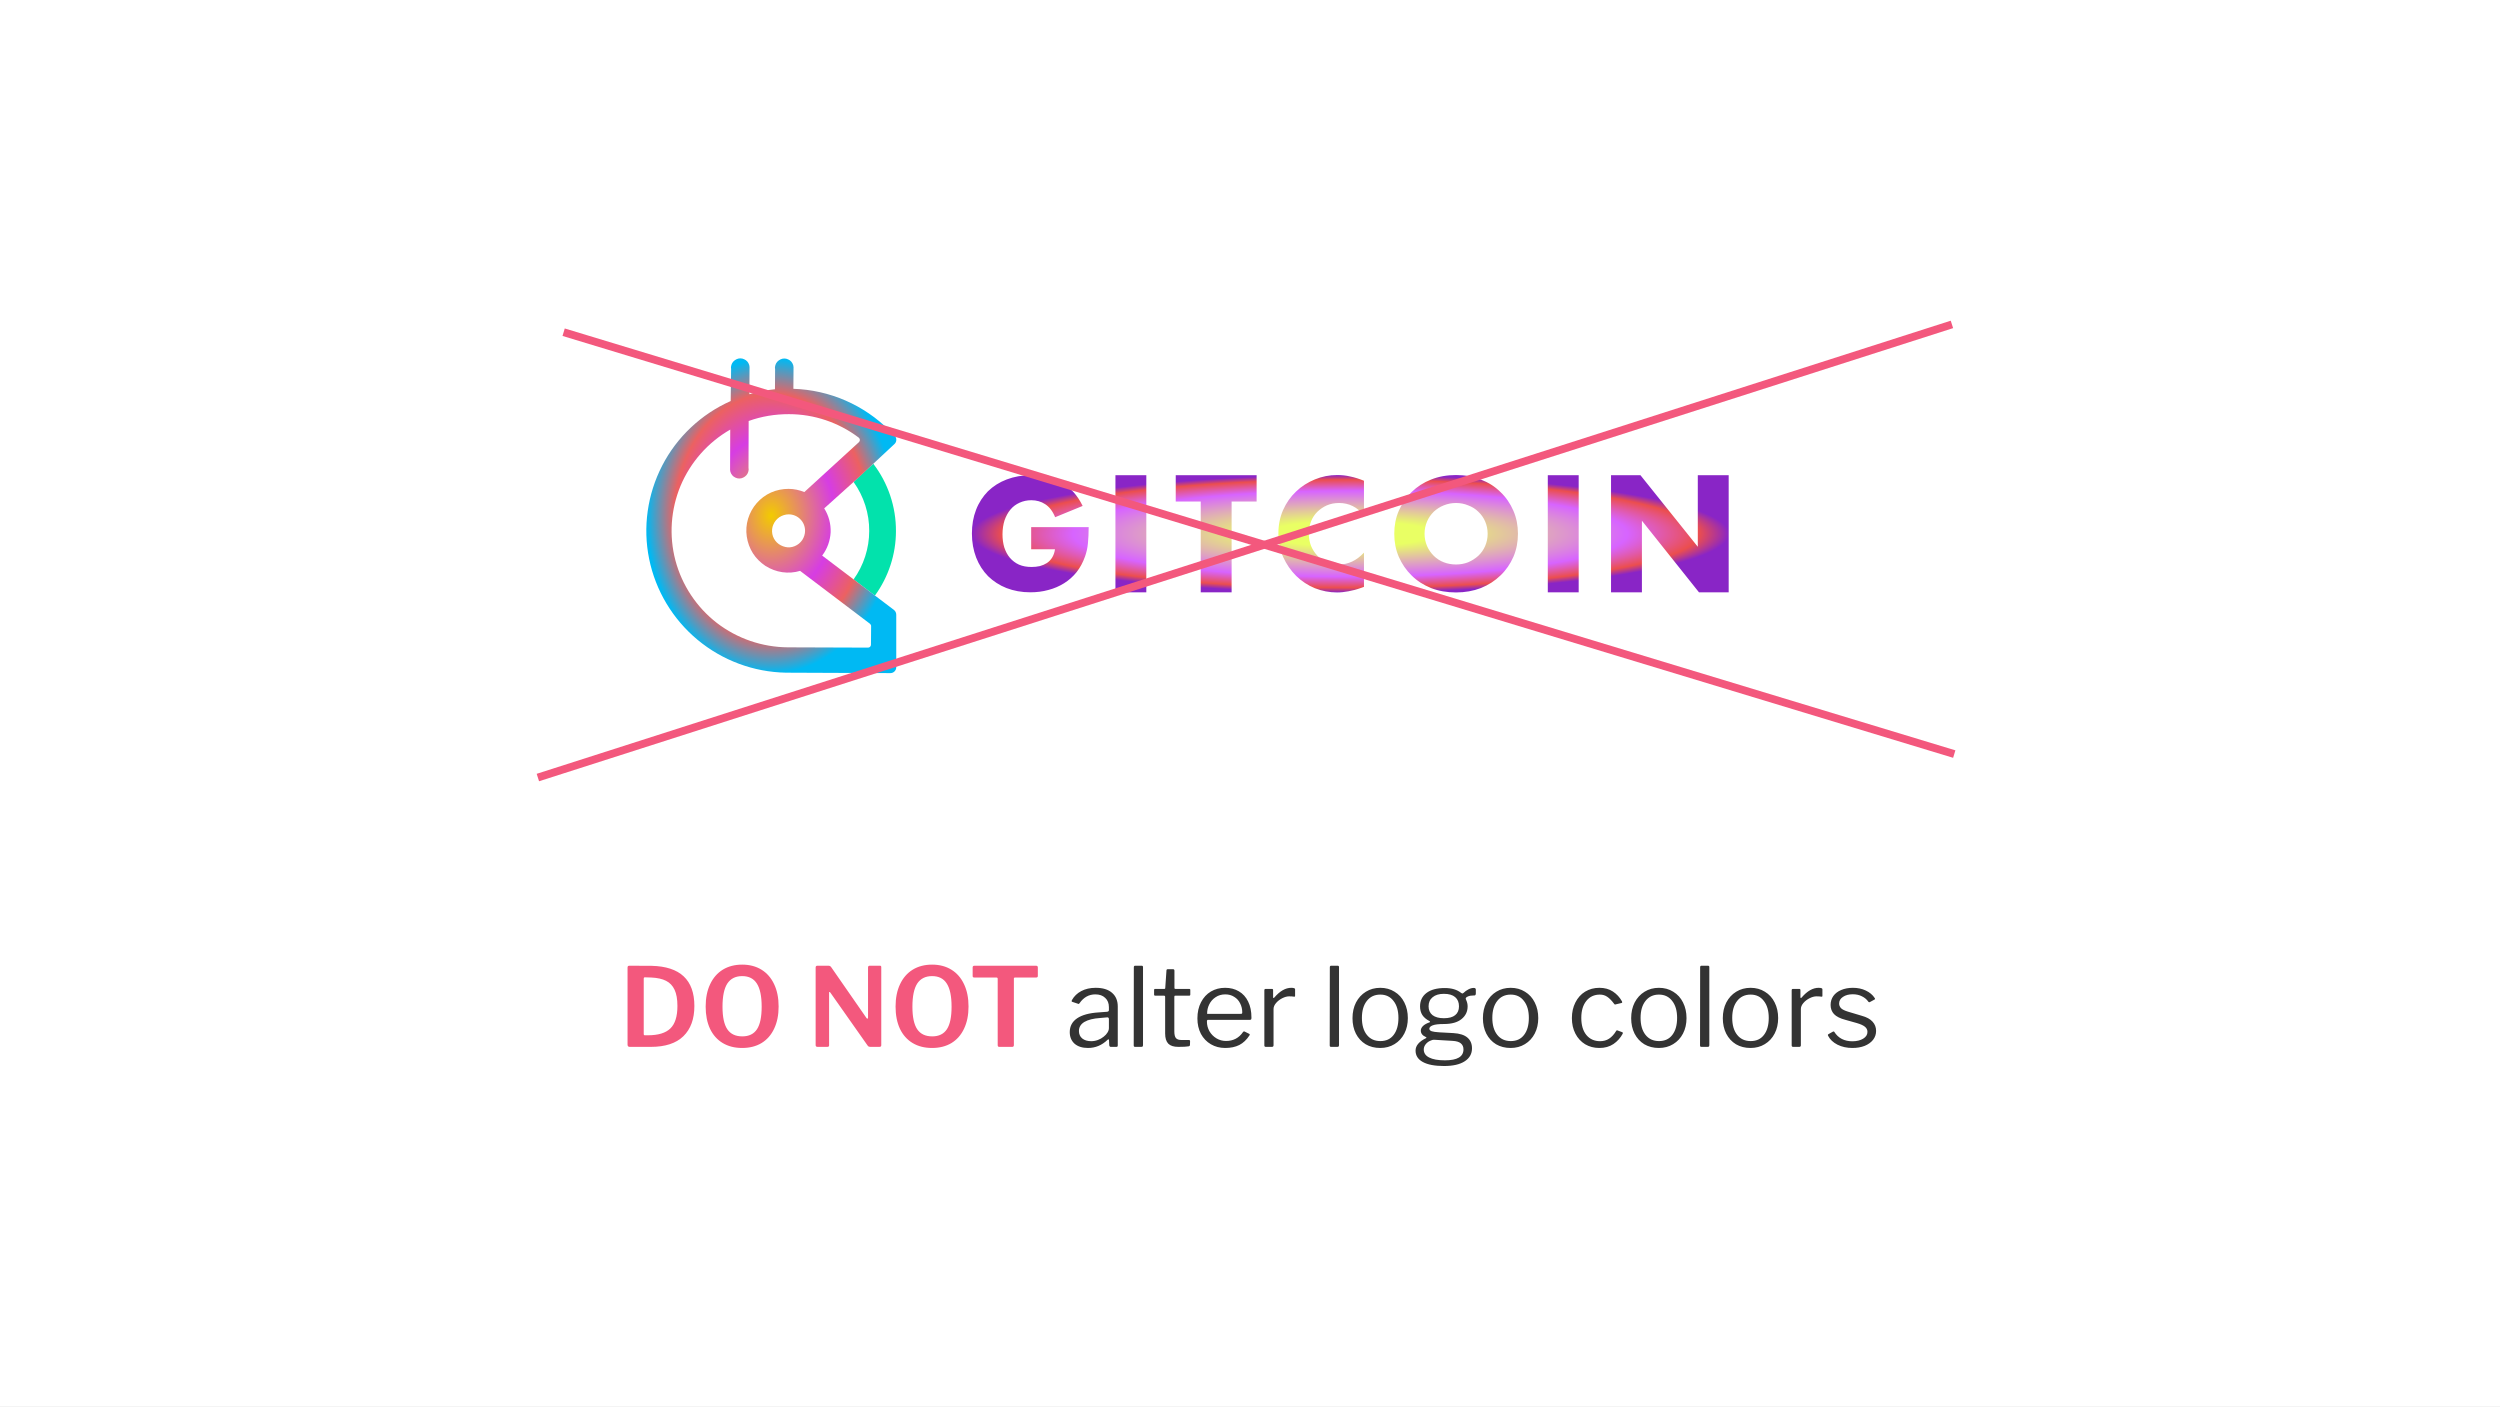
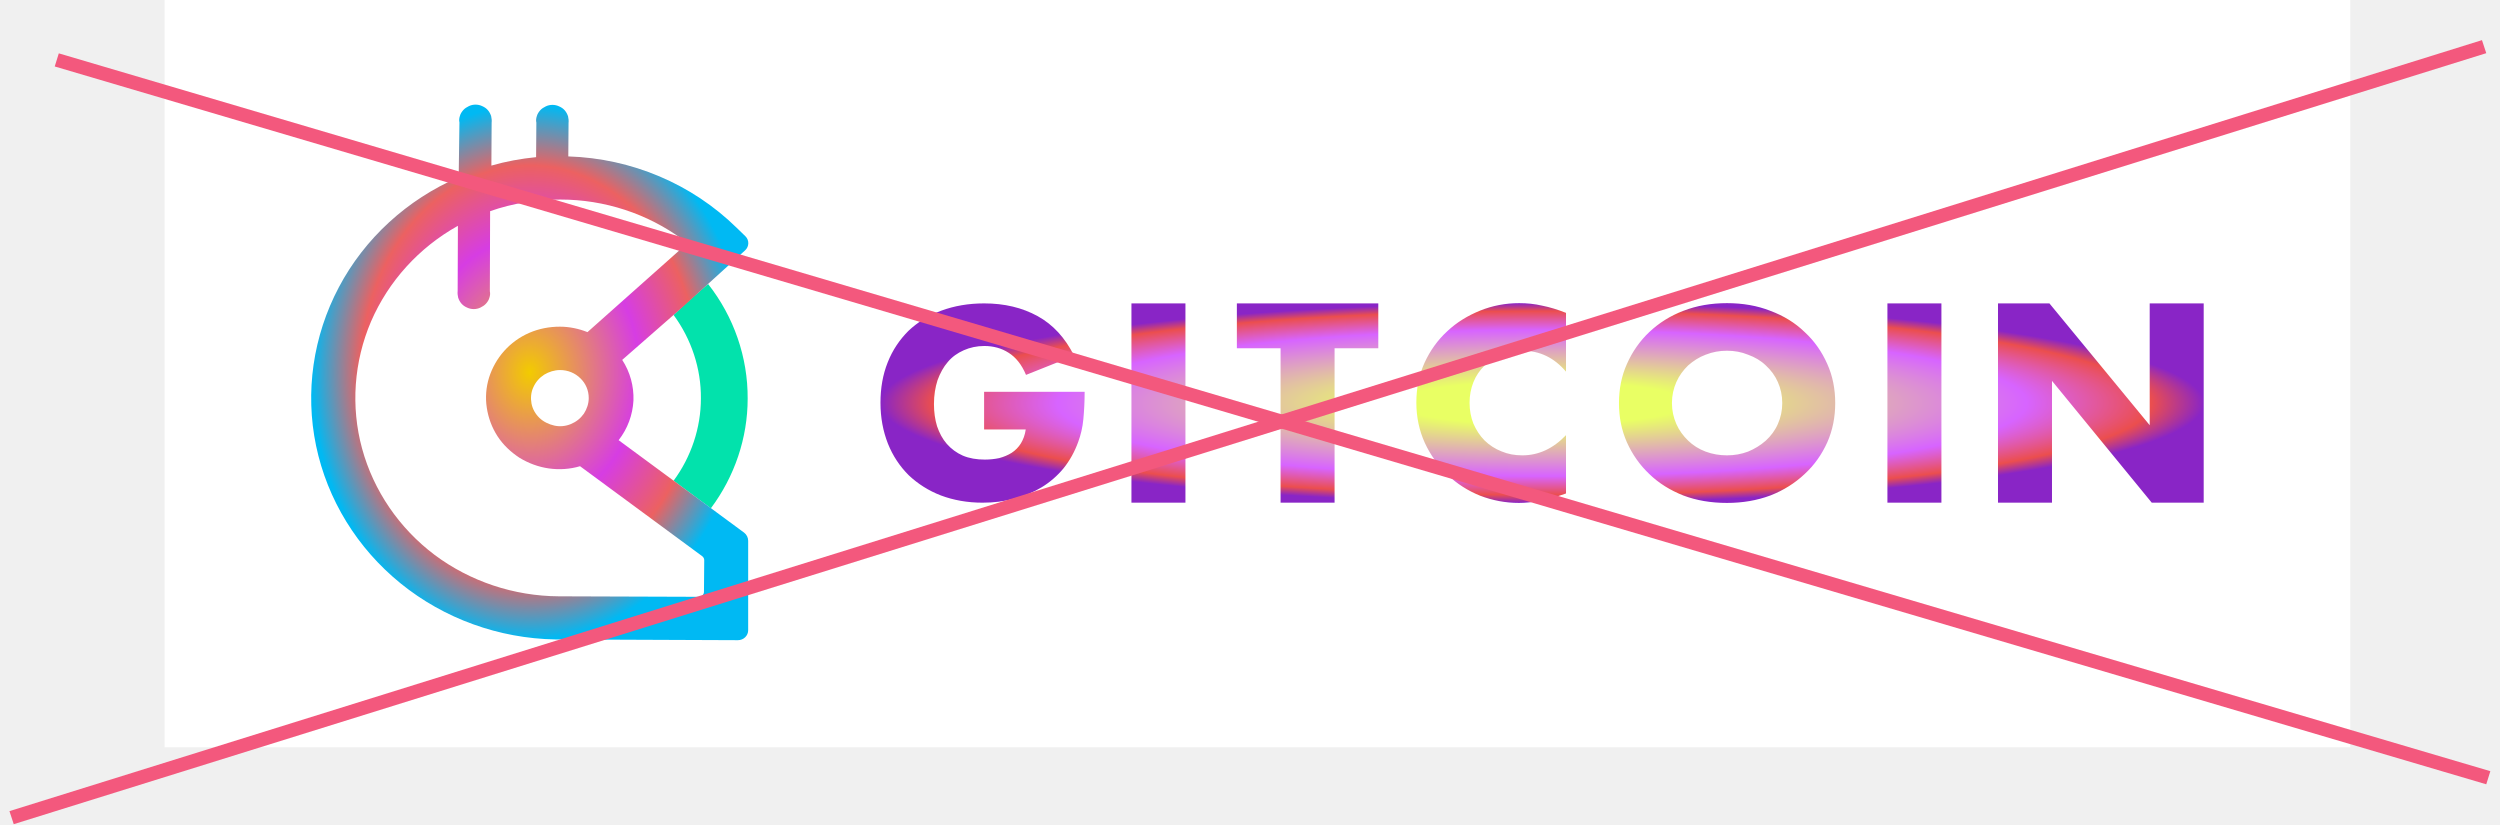
- <svg xmlns="http://www.w3.org/2000/svg" width="320" height="180" viewBox="0 0 320 180" fill="none">
-   <rect width="320" height="180" fill="white" />
-   <path d="M80.592 123.612C81.926 123.612 82.864 123.617 83.406 123.626C87.055 123.71 88.88 125.423 88.88 128.764C88.88 130.435 88.408 131.727 87.466 132.642C86.532 133.547 85.146 134 83.308 134H80.606C80.419 134 80.326 133.902 80.326 133.706V123.864C80.326 123.771 80.344 123.705 80.382 123.668C80.419 123.631 80.489 123.612 80.592 123.612ZM82.524 125.096C82.44 125.096 82.398 125.161 82.398 125.292V132.348C82.398 132.413 82.412 132.46 82.44 132.488C82.468 132.507 82.514 132.516 82.58 132.516H82.93C84.246 132.516 85.202 132.227 85.8 131.648C86.406 131.069 86.71 130.108 86.71 128.764C86.71 127.896 86.588 127.205 86.346 126.692C86.103 126.169 85.739 125.787 85.254 125.544C84.778 125.301 84.152 125.161 83.378 125.124L82.524 125.096ZM95.001 134.14C94.039 134.14 93.209 133.93 92.509 133.51C91.809 133.09 91.267 132.483 90.885 131.69C90.511 130.887 90.325 129.94 90.325 128.848C90.325 127.737 90.516 126.781 90.899 125.978C91.281 125.166 91.823 124.545 92.523 124.116C93.223 123.687 94.049 123.472 95.001 123.472C95.943 123.472 96.765 123.687 97.465 124.116C98.165 124.545 98.706 125.166 99.089 125.978C99.471 126.781 99.663 127.733 99.663 128.834C99.663 129.926 99.471 130.873 99.089 131.676C98.715 132.469 98.179 133.081 97.479 133.51C96.779 133.93 95.953 134.14 95.001 134.14ZM95.015 132.656C95.864 132.656 96.489 132.353 96.891 131.746C97.292 131.139 97.493 130.178 97.493 128.862C97.493 127.518 97.287 126.529 96.877 125.894C96.475 125.259 95.85 124.942 95.001 124.942C94.151 124.942 93.517 125.259 93.097 125.894C92.686 126.529 92.481 127.518 92.481 128.862C92.481 130.178 92.686 131.139 93.097 131.746C93.507 132.353 94.147 132.656 95.015 132.656ZM112.634 123.612C112.699 123.612 112.741 123.626 112.76 123.654C112.788 123.682 112.802 123.733 112.802 123.808V133.79C112.802 133.93 112.723 134 112.564 134H111.402C111.327 134 111.267 133.991 111.22 133.972C111.173 133.953 111.122 133.911 111.066 133.846L106.278 127.042C106.241 126.986 106.203 126.963 106.166 126.972C106.138 126.972 106.124 127 106.124 127.056V133.776V133.818C106.124 133.939 106.045 134 105.886 134H104.654C104.486 134 104.402 133.925 104.402 133.776V123.85C104.402 123.691 104.477 123.612 104.626 123.612H106.026C106.119 123.612 106.189 123.626 106.236 123.654C106.283 123.673 106.334 123.719 106.39 123.794L110.898 130.29C110.935 130.355 110.977 130.388 111.024 130.388C111.08 130.388 111.108 130.341 111.108 130.248V123.836C111.108 123.687 111.183 123.612 111.332 123.612H112.634ZM119.309 134.14C118.348 134.14 117.517 133.93 116.817 133.51C116.117 133.09 115.576 132.483 115.193 131.69C114.82 130.887 114.633 129.94 114.633 128.848C114.633 127.737 114.825 126.781 115.207 125.978C115.59 125.166 116.131 124.545 116.831 124.116C117.531 123.687 118.357 123.472 119.309 123.472C120.252 123.472 121.073 123.687 121.773 124.116C122.473 124.545 123.015 125.166 123.397 125.978C123.78 126.781 123.971 127.733 123.971 128.834C123.971 129.926 123.78 130.873 123.397 131.676C123.024 132.469 122.487 133.081 121.787 133.51C121.087 133.93 120.261 134.14 119.309 134.14ZM119.323 132.656C120.173 132.656 120.798 132.353 121.199 131.746C121.601 131.139 121.801 130.178 121.801 128.862C121.801 127.518 121.596 126.529 121.185 125.894C120.784 125.259 120.159 124.942 119.309 124.942C118.46 124.942 117.825 125.259 117.405 125.894C116.995 126.529 116.789 127.518 116.789 128.862C116.789 130.178 116.995 131.139 117.405 131.746C117.816 132.353 118.455 132.656 119.323 132.656ZM124.499 123.836C124.499 123.687 124.578 123.612 124.737 123.612H132.605C132.764 123.612 132.843 123.687 132.843 123.836V124.928C132.843 125.059 132.768 125.124 132.619 125.124H129.931C129.875 125.124 129.833 125.133 129.805 125.152C129.786 125.171 129.777 125.208 129.777 125.264V133.762C129.777 133.921 129.707 134 129.567 134H127.901C127.77 134 127.705 133.925 127.705 133.776V125.292C127.705 125.227 127.691 125.185 127.663 125.166C127.644 125.138 127.607 125.124 127.551 125.124H124.737C124.653 125.124 124.592 125.11 124.555 125.082C124.518 125.054 124.499 125.003 124.499 124.928V123.836Z" fill="#F3587D" />
-   <path d="M141.758 133.104C141.039 133.795 140.209 134.14 139.266 134.14C138.538 134.14 137.964 133.958 137.544 133.594C137.133 133.221 136.928 132.726 136.928 132.11C136.928 131.363 137.241 130.775 137.866 130.346C138.501 129.917 139.415 129.665 140.61 129.59L141.702 129.506C141.861 129.487 141.94 129.417 141.94 129.296V128.918C141.94 128.414 141.781 128.017 141.464 127.728C141.156 127.429 140.736 127.28 140.204 127.28C139.383 127.28 138.711 127.653 138.188 128.4C138.16 128.447 138.132 128.479 138.104 128.498C138.076 128.507 138.039 128.503 137.992 128.484L137.236 128.232C137.189 128.213 137.166 128.181 137.166 128.134C137.166 128.106 137.18 128.064 137.208 128.008C137.488 127.513 137.885 127.131 138.398 126.86C138.921 126.58 139.537 126.44 140.246 126.44C141.161 126.44 141.861 126.655 142.346 127.084C142.831 127.504 143.074 128.087 143.074 128.834V133.79C143.074 133.874 143.06 133.93 143.032 133.958C143.004 133.986 142.953 134 142.878 134H142.178C142.066 134 142.001 133.925 141.982 133.776L141.954 133.132C141.945 133.067 141.921 133.034 141.884 133.034C141.847 133.034 141.805 133.057 141.758 133.104ZM141.94 130.444C141.94 130.295 141.87 130.22 141.73 130.22L140.82 130.304C139.952 130.36 139.28 130.528 138.804 130.808C138.337 131.088 138.104 131.475 138.104 131.97C138.104 132.371 138.244 132.689 138.524 132.922C138.813 133.155 139.196 133.272 139.672 133.272C139.961 133.272 140.246 133.221 140.526 133.118C140.806 133.015 141.053 132.875 141.268 132.698C141.483 132.53 141.646 132.353 141.758 132.166C141.879 131.97 141.94 131.783 141.94 131.606V130.444ZM146.306 133.762C146.306 133.855 146.287 133.921 146.25 133.958C146.213 133.986 146.147 134 146.054 134H145.326C145.242 134 145.186 133.986 145.158 133.958C145.13 133.93 145.116 133.879 145.116 133.804L145.13 123.808C145.13 123.677 145.186 123.612 145.298 123.612H146.138C146.25 123.612 146.306 123.673 146.306 123.794V133.762ZM150.426 127.448C150.351 127.448 150.314 127.49 150.314 127.574V132.012C150.314 132.432 150.384 132.721 150.524 132.88C150.664 133.039 150.892 133.118 151.21 133.118H152.176C152.278 133.118 152.33 133.169 152.33 133.272L152.316 133.748C152.316 133.841 152.26 133.902 152.148 133.93C151.905 133.977 151.466 134 150.832 134C150.244 134 149.814 133.865 149.544 133.594C149.273 133.314 149.138 132.875 149.138 132.278V127.602C149.138 127.499 149.091 127.448 148.998 127.448H147.878C147.775 127.448 147.724 127.401 147.724 127.308V126.72C147.724 126.627 147.77 126.58 147.864 126.58H149.054C149.119 126.58 149.152 126.543 149.152 126.468L149.306 124.242C149.306 124.121 149.357 124.06 149.46 124.06H150.16C150.272 124.06 150.328 124.125 150.328 124.256V126.468C150.328 126.543 150.365 126.58 150.44 126.58H152.204C152.306 126.58 152.358 126.622 152.358 126.706V127.308C152.358 127.401 152.306 127.448 152.204 127.448H150.426ZM154.486 130.752C154.486 131.2 154.593 131.615 154.808 131.998C155.032 132.381 155.331 132.684 155.704 132.908C156.077 133.132 156.488 133.244 156.936 133.244C157.869 133.244 158.597 132.857 159.12 132.082C159.157 132.045 159.19 132.026 159.218 132.026C159.246 132.017 159.279 132.021 159.316 132.04L159.904 132.334C159.979 132.381 159.988 132.446 159.932 132.53C159.568 133.09 159.134 133.501 158.63 133.762C158.126 134.014 157.524 134.14 156.824 134.14C156.143 134.14 155.531 133.981 154.99 133.664C154.449 133.347 154.024 132.903 153.716 132.334C153.417 131.755 153.268 131.097 153.268 130.36C153.268 129.567 153.422 128.876 153.73 128.288C154.038 127.691 154.458 127.233 154.99 126.916C155.531 126.599 156.138 126.44 156.81 126.44C157.482 126.44 158.07 126.589 158.574 126.888C159.087 127.187 159.484 127.625 159.764 128.204C160.044 128.773 160.184 129.45 160.184 130.234V130.29C160.184 130.374 160.17 130.439 160.142 130.486C160.114 130.523 160.058 130.542 159.974 130.542H154.612C154.528 130.542 154.486 130.612 154.486 130.752ZM158.77 129.772C158.873 129.772 158.938 129.763 158.966 129.744C158.994 129.716 159.008 129.66 159.008 129.576C159.008 129.165 158.919 128.787 158.742 128.442C158.574 128.087 158.322 127.807 157.986 127.602C157.659 127.387 157.277 127.28 156.838 127.28C156.362 127.28 155.947 127.401 155.592 127.644C155.237 127.877 154.967 128.185 154.78 128.568C154.593 128.941 154.505 129.343 154.514 129.772H158.77ZM162.033 134C161.902 134 161.837 133.939 161.837 133.818V126.762C161.837 126.641 161.888 126.58 161.991 126.58H162.803C162.905 126.58 162.957 126.631 162.957 126.734V127.644C162.957 127.7 162.971 127.733 162.999 127.742C163.036 127.751 163.073 127.733 163.111 127.686C163.82 126.855 164.543 126.44 165.281 126.44C165.607 126.44 165.771 126.501 165.771 126.622V127.462C165.771 127.555 165.729 127.593 165.645 127.574C165.477 127.546 165.267 127.532 165.015 127.532C164.744 127.532 164.45 127.611 164.133 127.77C163.815 127.929 163.549 128.134 163.335 128.386C163.12 128.638 163.013 128.895 163.013 129.156V133.79C163.013 133.93 162.943 134 162.803 134H162.033ZM171.394 133.762C171.394 133.855 171.375 133.921 171.338 133.958C171.301 133.986 171.235 134 171.142 134H170.414C170.33 134 170.274 133.986 170.246 133.958C170.218 133.93 170.204 133.879 170.204 133.804L170.218 123.808C170.218 123.677 170.274 123.612 170.386 123.612H171.226C171.338 123.612 171.394 123.673 171.394 123.794V133.762ZM176.662 134.14C175.962 134.14 175.341 133.981 174.8 133.664C174.268 133.337 173.852 132.885 173.554 132.306C173.264 131.727 173.12 131.069 173.12 130.332C173.12 129.576 173.269 128.904 173.568 128.316C173.876 127.728 174.296 127.271 174.828 126.944C175.369 126.608 175.985 126.44 176.676 126.44C177.366 126.44 177.978 126.608 178.51 126.944C179.051 127.271 179.466 127.728 179.756 128.316C180.054 128.904 180.204 129.571 180.204 130.318C180.204 131.055 180.054 131.713 179.756 132.292C179.457 132.871 179.037 133.323 178.496 133.65C177.964 133.977 177.352 134.14 176.662 134.14ZM176.69 133.258C177.418 133.258 177.982 132.997 178.384 132.474C178.794 131.942 179 131.214 179 130.29C179 129.375 178.79 128.652 178.37 128.12C177.959 127.579 177.394 127.308 176.676 127.308C175.948 127.308 175.374 127.579 174.954 128.12C174.534 128.652 174.324 129.375 174.324 130.29C174.324 131.205 174.534 131.928 174.954 132.46C175.374 132.992 175.952 133.258 176.69 133.258ZM188.64 126.454C188.818 126.454 188.906 126.529 188.906 126.678V127.168C188.906 127.261 188.883 127.331 188.836 127.378C188.799 127.415 188.729 127.429 188.626 127.42C188.318 127.42 188.076 127.462 187.898 127.546C187.674 127.639 187.581 127.747 187.618 127.868C187.628 127.905 187.656 127.975 187.702 128.078C187.749 128.181 187.786 128.297 187.814 128.428C187.842 128.549 187.856 128.68 187.856 128.82C187.856 129.483 187.595 130.024 187.072 130.444C186.559 130.864 185.808 131.074 184.818 131.074C184.156 131.074 183.68 131.13 183.39 131.242C183.101 131.354 182.956 131.499 182.956 131.676C182.956 131.816 183.054 131.923 183.25 131.998C183.446 132.063 183.773 132.11 184.23 132.138L186.036 132.236C186.839 132.283 187.436 132.474 187.828 132.81C188.22 133.146 188.416 133.603 188.416 134.182C188.416 134.891 188.104 135.447 187.478 135.848C186.862 136.249 185.98 136.45 184.832 136.45C183.647 136.45 182.742 136.277 182.116 135.932C181.5 135.596 181.192 135.111 181.192 134.476C181.192 133.851 181.631 133.323 182.508 132.894C182.611 132.847 182.611 132.796 182.508 132.74C182.079 132.553 181.864 132.278 181.864 131.914C181.864 131.709 181.958 131.513 182.144 131.326C182.34 131.139 182.616 130.985 182.97 130.864C183.017 130.855 183.04 130.831 183.04 130.794C183.04 130.747 183.017 130.715 182.97 130.696C182.56 130.481 182.256 130.225 182.06 129.926C181.864 129.618 181.766 129.249 181.766 128.82C181.766 128.092 182.042 127.518 182.592 127.098C183.143 126.678 183.922 126.468 184.93 126.468C185.817 126.468 186.517 126.678 187.03 127.098C187.096 127.145 187.142 127.168 187.17 127.168C187.208 127.168 187.259 127.145 187.324 127.098C187.502 126.921 187.707 126.771 187.94 126.65C188.183 126.519 188.416 126.454 188.64 126.454ZM184.818 130.332C185.462 130.332 185.943 130.201 186.26 129.94C186.587 129.679 186.75 129.301 186.75 128.806C186.75 128.302 186.587 127.91 186.26 127.63C185.934 127.35 185.453 127.21 184.818 127.21C184.202 127.21 183.722 127.355 183.376 127.644C183.031 127.924 182.858 128.311 182.858 128.806C182.858 129.291 183.026 129.669 183.362 129.94C183.708 130.201 184.193 130.332 184.818 130.332ZM183.586 133.09C183.418 133.081 183.227 133.132 183.012 133.244C182.798 133.347 182.616 133.496 182.466 133.692C182.317 133.888 182.242 134.103 182.242 134.336C182.242 134.784 182.471 135.125 182.928 135.358C183.386 135.601 184.062 135.722 184.958 135.722C186.536 135.722 187.324 135.255 187.324 134.322C187.324 133.995 187.212 133.739 186.988 133.552C186.774 133.365 186.419 133.258 185.924 133.23L183.586 133.09ZM193.355 134.14C192.655 134.14 192.034 133.981 191.493 133.664C190.961 133.337 190.546 132.885 190.247 132.306C189.958 131.727 189.813 131.069 189.813 130.332C189.813 129.576 189.962 128.904 190.261 128.316C190.569 127.728 190.989 127.271 191.521 126.944C192.062 126.608 192.678 126.44 193.369 126.44C194.06 126.44 194.671 126.608 195.203 126.944C195.744 127.271 196.16 127.728 196.449 128.316C196.748 128.904 196.897 129.571 196.897 130.318C196.897 131.055 196.748 131.713 196.449 132.292C196.15 132.871 195.73 133.323 195.189 133.65C194.657 133.977 194.046 134.14 193.355 134.14ZM193.383 133.258C194.111 133.258 194.676 132.997 195.077 132.474C195.488 131.942 195.693 131.214 195.693 130.29C195.693 129.375 195.483 128.652 195.063 128.12C194.652 127.579 194.088 127.308 193.369 127.308C192.641 127.308 192.067 127.579 191.647 128.12C191.227 128.652 191.017 129.375 191.017 130.29C191.017 131.205 191.227 131.928 191.647 132.46C192.067 132.992 192.646 133.258 193.383 133.258ZM204.716 126.44C205.397 126.44 205.976 126.599 206.452 126.916C206.937 127.233 207.324 127.653 207.614 128.176L207.642 128.288C207.642 128.344 207.609 128.377 207.544 128.386L206.774 128.568L206.732 128.582C206.685 128.582 206.638 128.545 206.592 128.47C206.293 128.069 206.004 127.775 205.724 127.588C205.453 127.401 205.14 127.308 204.786 127.308C204.058 127.308 203.479 127.579 203.05 128.12C202.62 128.652 202.406 129.375 202.406 130.29C202.406 131.214 202.62 131.942 203.05 132.474C203.488 133.006 204.076 133.272 204.814 133.272C205.252 133.272 205.635 133.165 205.962 132.95C206.298 132.735 206.601 132.404 206.872 131.956C206.9 131.909 206.928 131.886 206.956 131.886C206.984 131.877 207.016 131.881 207.054 131.9L207.656 132.124C207.721 132.152 207.74 132.213 207.712 132.306C207.422 132.847 207.026 133.291 206.522 133.636C206.018 133.972 205.416 134.14 204.716 134.14C204.034 134.14 203.428 133.981 202.896 133.664C202.364 133.337 201.948 132.885 201.65 132.306C201.351 131.727 201.202 131.065 201.202 130.318C201.202 129.571 201.351 128.904 201.65 128.316C201.948 127.719 202.364 127.257 202.896 126.93C203.437 126.603 204.044 126.44 204.716 126.44ZM212.332 134.14C211.632 134.14 211.011 133.981 210.47 133.664C209.938 133.337 209.522 132.885 209.224 132.306C208.934 131.727 208.79 131.069 208.79 130.332C208.79 129.576 208.939 128.904 209.238 128.316C209.546 127.728 209.966 127.271 210.498 126.944C211.039 126.608 211.655 126.44 212.346 126.44C213.036 126.44 213.648 126.608 214.18 126.944C214.721 127.271 215.136 127.728 215.426 128.316C215.724 128.904 215.874 129.571 215.874 130.318C215.874 131.055 215.724 131.713 215.426 132.292C215.127 132.871 214.707 133.323 214.166 133.65C213.634 133.977 213.022 134.14 212.332 134.14ZM212.36 133.258C213.088 133.258 213.652 132.997 214.054 132.474C214.464 131.942 214.67 131.214 214.67 130.29C214.67 129.375 214.46 128.652 214.04 128.12C213.629 127.579 213.064 127.308 212.346 127.308C211.618 127.308 211.044 127.579 210.624 128.12C210.204 128.652 209.994 129.375 209.994 130.29C209.994 131.205 210.204 131.928 210.624 132.46C211.044 132.992 211.622 133.258 212.36 133.258ZM218.794 133.762C218.794 133.855 218.776 133.921 218.738 133.958C218.701 133.986 218.636 134 218.542 134H217.814C217.73 134 217.674 133.986 217.646 133.958C217.618 133.93 217.604 133.879 217.604 133.804L217.618 123.808C217.618 123.677 217.674 123.612 217.786 123.612H218.626C218.738 123.612 218.794 123.673 218.794 123.794V133.762ZM224.062 134.14C223.362 134.14 222.741 133.981 222.2 133.664C221.668 133.337 221.253 132.885 220.954 132.306C220.665 131.727 220.52 131.069 220.52 130.332C220.52 129.576 220.669 128.904 220.968 128.316C221.276 127.728 221.696 127.271 222.228 126.944C222.769 126.608 223.385 126.44 224.076 126.44C224.767 126.44 225.378 126.608 225.91 126.944C226.451 127.271 226.867 127.728 227.156 128.316C227.455 128.904 227.604 129.571 227.604 130.318C227.604 131.055 227.455 131.713 227.156 132.292C226.857 132.871 226.437 133.323 225.896 133.65C225.364 133.977 224.753 134.14 224.062 134.14ZM224.09 133.258C224.818 133.258 225.383 132.997 225.784 132.474C226.195 131.942 226.4 131.214 226.4 130.29C226.4 129.375 226.19 128.652 225.77 128.12C225.359 127.579 224.795 127.308 224.076 127.308C223.348 127.308 222.774 127.579 222.354 128.12C221.934 128.652 221.724 129.375 221.724 130.29C221.724 131.205 221.934 131.928 222.354 132.46C222.774 132.992 223.353 133.258 224.09 133.258ZM229.531 134C229.4 134 229.335 133.939 229.335 133.818V126.762C229.335 126.641 229.386 126.58 229.489 126.58H230.301C230.404 126.58 230.455 126.631 230.455 126.734V127.644C230.455 127.7 230.469 127.733 230.497 127.742C230.534 127.751 230.572 127.733 230.609 127.686C231.318 126.855 232.042 126.44 232.779 126.44C233.106 126.44 233.269 126.501 233.269 126.622V127.462C233.269 127.555 233.227 127.593 233.143 127.574C232.975 127.546 232.765 127.532 232.513 127.532C232.242 127.532 231.948 127.611 231.631 127.77C231.314 127.929 231.048 128.134 230.833 128.386C230.618 128.638 230.511 128.895 230.511 129.156V133.79C230.511 133.93 230.441 134 230.301 134H229.531ZM239.146 128.218C238.95 127.929 238.68 127.7 238.334 127.532C237.998 127.355 237.606 127.266 237.158 127.266C236.645 127.266 236.225 127.378 235.898 127.602C235.572 127.817 235.408 128.101 235.408 128.456C235.408 128.671 235.488 128.867 235.646 129.044C235.814 129.212 236.113 129.361 236.542 129.492L238.32 130.024C238.936 130.192 239.394 130.444 239.692 130.78C239.991 131.107 240.14 131.499 240.14 131.956C240.14 132.385 240.01 132.768 239.748 133.104C239.487 133.431 239.128 133.687 238.67 133.874C238.213 134.051 237.695 134.14 237.116 134.14C236.398 134.14 235.758 134 235.198 133.72C234.638 133.431 234.242 133.057 234.008 132.6C233.98 132.553 233.966 132.516 233.966 132.488C233.966 132.441 233.99 132.404 234.036 132.376L234.582 132.068C234.676 132.012 234.746 132.017 234.792 132.082C235.296 132.885 236.076 133.286 237.13 133.286C237.681 133.277 238.134 133.165 238.488 132.95C238.852 132.726 239.034 132.437 239.034 132.082C239.034 131.821 238.927 131.601 238.712 131.424C238.498 131.247 238.148 131.088 237.662 130.948L236.22 130.542C235.539 130.365 235.049 130.117 234.75 129.8C234.461 129.483 234.316 129.095 234.316 128.638C234.316 128.209 234.433 127.826 234.666 127.49C234.909 127.154 235.245 126.897 235.674 126.72C236.113 126.533 236.612 126.44 237.172 126.44C237.788 126.44 238.339 126.557 238.824 126.79C239.319 127.023 239.697 127.341 239.958 127.742C240.024 127.835 240.019 127.901 239.944 127.938L239.356 128.26C239.319 128.279 239.291 128.288 239.272 128.288C239.235 128.288 239.193 128.265 239.146 128.218Z" fill="#333333" />
-   <rect width="160" height="56.216" transform="translate(72 38)" fill="white" />
-   <path d="M131.991 67.476H139.351C139.351 68.225 139.313 68.919 139.256 69.537C139.2 70.156 139.068 70.718 138.88 71.242C138.616 71.992 138.259 72.648 137.807 73.229C137.355 73.791 136.809 74.278 136.207 74.653C135.605 75.028 134.927 75.327 134.193 75.515C133.459 75.721 132.687 75.815 131.878 75.815C130.767 75.815 129.751 75.627 128.828 75.271C127.925 74.915 127.134 74.391 126.475 73.753C125.816 73.079 125.308 72.292 124.951 71.374C124.593 70.437 124.405 69.425 124.405 68.3C124.405 67.195 124.574 66.183 124.932 65.265C125.289 64.328 125.816 63.541 126.456 62.885C127.134 62.229 127.925 61.723 128.866 61.367C129.807 61.011 130.842 60.824 131.991 60.824C133.478 60.824 134.776 61.142 135.906 61.779C137.035 62.416 137.92 63.41 138.579 64.759L135.059 66.202C134.739 65.415 134.306 64.871 133.779 64.534C133.271 64.197 132.668 64.028 132.009 64.028C131.463 64.028 130.955 64.14 130.503 64.347C130.052 64.553 129.656 64.834 129.336 65.227C129.016 65.602 128.772 66.07 128.583 66.595C128.414 67.139 128.32 67.738 128.32 68.394C128.32 68.994 128.395 69.556 128.546 70.062C128.715 70.568 128.941 71.017 129.261 71.392C129.581 71.767 129.976 72.067 130.428 72.273C130.899 72.479 131.445 72.573 132.047 72.573C132.405 72.573 132.762 72.535 133.101 72.46C133.44 72.367 133.741 72.236 134.005 72.067C134.287 71.879 134.513 71.636 134.682 71.355C134.852 71.074 134.983 70.718 135.04 70.305H131.991V67.476ZM157.647 64.197V75.815H153.694V64.197H150.494V60.824H160.847V64.197H157.647ZM174.588 65.958C173.722 64.909 172.668 64.384 171.407 64.384C170.842 64.384 170.334 64.478 169.845 64.684C169.374 64.89 168.979 65.171 168.621 65.508C168.282 65.846 168 66.258 167.812 66.745C167.623 67.232 167.529 67.738 167.529 68.3C167.529 68.863 167.623 69.387 167.812 69.874C168.019 70.362 168.282 70.774 168.621 71.13C168.979 71.486 169.393 71.767 169.863 71.954C170.334 72.161 170.842 72.254 171.388 72.254C172.574 72.254 173.647 71.748 174.588 70.737V75.121L174.212 75.252C173.647 75.459 173.12 75.59 172.612 75.683C172.122 75.777 171.633 75.833 171.143 75.833C170.165 75.833 169.205 75.646 168.301 75.29C167.398 74.915 166.607 74.391 165.911 73.716C165.233 73.041 164.668 72.236 164.254 71.317C163.84 70.38 163.633 69.368 163.633 68.282C163.633 67.195 163.84 66.183 164.235 65.284C164.649 64.365 165.195 63.578 165.892 62.922C166.588 62.248 167.398 61.742 168.301 61.367C169.205 60.992 170.165 60.805 171.162 60.805C171.727 60.805 172.292 60.861 172.838 60.992C173.402 61.105 173.986 61.292 174.588 61.536V65.958ZM182.343 68.319C182.343 68.881 182.456 69.406 182.663 69.893C182.871 70.38 183.172 70.793 183.529 71.149C183.887 71.505 184.32 71.786 184.809 71.973C185.299 72.161 185.826 72.254 186.372 72.254C186.918 72.254 187.426 72.161 187.915 71.973C188.405 71.767 188.838 71.486 189.214 71.149C189.591 70.793 189.892 70.38 190.099 69.893C190.306 69.406 190.419 68.9 190.419 68.319C190.419 67.738 190.306 67.232 190.099 66.745C189.892 66.258 189.591 65.846 189.214 65.49C188.856 65.134 188.423 64.871 187.915 64.684C187.426 64.478 186.918 64.384 186.372 64.384C185.826 64.384 185.318 64.478 184.809 64.684C184.32 64.871 183.906 65.152 183.529 65.49C183.172 65.846 182.871 66.258 182.663 66.745C182.456 67.232 182.343 67.757 182.343 68.319ZM178.466 68.319C178.466 67.27 178.654 66.277 179.049 65.377C179.445 64.459 179.991 63.653 180.687 62.979C181.383 62.304 182.212 61.761 183.172 61.386C184.151 60.992 185.223 60.805 186.372 60.805C187.52 60.805 188.593 60.992 189.553 61.386C190.532 61.761 191.36 62.285 192.056 62.979C192.772 63.653 193.318 64.459 193.713 65.377C194.108 66.277 194.296 67.27 194.296 68.319C194.296 69.368 194.108 70.362 193.713 71.28C193.318 72.179 192.772 72.985 192.056 73.66C191.36 74.334 190.532 74.878 189.553 75.271C188.574 75.646 187.52 75.833 186.372 75.833C185.205 75.833 184.132 75.646 183.172 75.271C182.212 74.878 181.383 74.353 180.687 73.66C179.991 72.985 179.445 72.179 179.049 71.28C178.654 70.362 178.466 69.387 178.466 68.319ZM202.071 60.824V75.815H198.118V60.824H202.071ZM146.729 60.824V75.815H142.776V60.824H146.729ZM206.212 75.815V60.824H209.976L217.318 69.987V60.824H221.271V75.815H217.468L210.165 66.651V75.815H206.212Z" fill="url(#paint0_radial)" />
-   <path fill-rule="evenodd" clip-rule="evenodd" d="M109.258 61.693C110.567 63.52 111.278 65.738 111.259 67.975C111.259 70.175 110.549 72.375 109.258 74.165L111.989 76.234C113.728 73.848 114.682 70.94 114.682 67.994C114.701 64.881 113.672 61.823 111.783 59.362L110.217 60.768L109.258 61.693Z" fill="#02E2AC" />
-   <path fill-rule="evenodd" clip-rule="evenodd" d="M114.421 78.067L105.236 71.113C105.891 70.256 106.265 69.212 106.321 68.13C106.359 67.049 106.078 65.986 105.498 65.073L109.894 61.12L114.495 56.833C114.795 56.553 114.813 56.068 114.514 55.77L113.878 55.136C110.605 51.836 106.19 49.916 101.552 49.767L101.57 47.25C101.589 47.082 101.57 46.914 101.533 46.746C101.477 46.579 101.402 46.429 101.29 46.299C101.178 46.169 101.047 46.075 100.878 46.001C100.729 45.926 100.56 45.889 100.392 45.889C100.224 45.889 100.055 45.926 99.906 46.001C99.756 46.075 99.606 46.169 99.494 46.299C99.382 46.429 99.288 46.579 99.251 46.728C99.195 46.896 99.176 47.063 99.213 47.231L99.195 49.823C98.091 49.934 96.988 50.14 95.921 50.456L95.94 47.231C95.959 47.063 95.94 46.896 95.903 46.728C95.847 46.56 95.772 46.411 95.66 46.28C95.547 46.15 95.416 46.057 95.248 45.982C95.099 45.907 94.93 45.87 94.762 45.87C94.593 45.87 94.425 45.907 94.275 45.982C94.126 46.057 93.976 46.15 93.864 46.28C93.752 46.411 93.658 46.56 93.621 46.709C93.565 46.877 93.546 47.045 93.583 47.213L93.527 51.333C89.749 53.011 86.644 55.938 84.755 59.61C82.865 63.283 82.267 67.496 83.09 71.542C83.913 75.588 86.101 79.242 89.281 81.889C92.461 84.537 96.464 86.028 100.598 86.103L113.972 86.159C114.383 86.159 114.72 85.823 114.72 85.413V78.683C114.72 78.44 114.608 78.216 114.421 78.067ZM100.86 82.859C97.567 82.84 94.369 81.74 91.769 79.745C89.169 77.732 87.299 74.917 86.457 71.747C85.615 68.578 85.858 65.203 87.112 62.183C88.383 59.163 90.609 56.627 93.471 54.987L93.452 59.89C93.434 60.058 93.452 60.226 93.49 60.393C93.546 60.561 93.621 60.71 93.733 60.841C93.845 60.971 93.976 61.065 94.144 61.139C94.294 61.214 94.463 61.251 94.631 61.251C94.799 61.251 94.968 61.214 95.117 61.139C95.267 61.065 95.416 60.971 95.529 60.841C95.641 60.71 95.734 60.561 95.772 60.412C95.828 60.244 95.847 60.077 95.809 59.909L95.828 53.887C97.474 53.29 99.213 53.011 100.972 53.011C104.208 53.011 107.35 54.073 109.913 56.012C110.1 56.161 110.118 56.422 109.95 56.59L102.954 62.985C102.319 62.724 101.626 62.575 100.934 62.575C100.167 62.575 99.401 62.724 98.69 63.041C97.979 63.358 97.362 63.824 96.857 64.402C96.352 64.98 95.978 65.669 95.753 66.397C95.529 67.142 95.473 67.907 95.585 68.671C95.697 69.435 95.959 70.162 96.37 70.815C96.782 71.468 97.343 72.008 97.979 72.437C98.634 72.847 99.363 73.127 100.13 73.239C100.897 73.35 101.683 73.295 102.412 73.071L111.353 79.838C111.446 79.913 111.503 80.025 111.503 80.137L111.484 82.523C111.484 82.728 111.316 82.896 111.11 82.896L100.86 82.859ZM103.048 67.944C103.048 68.354 102.917 68.764 102.693 69.118C102.449 69.473 102.131 69.734 101.739 69.901C101.346 70.069 100.916 70.107 100.523 70.013C100.13 69.92 99.737 69.734 99.438 69.435C99.139 69.137 98.933 68.764 98.858 68.354C98.783 67.944 98.821 67.515 98.989 67.142C99.157 66.751 99.419 66.434 99.775 66.192C100.13 65.968 100.542 65.837 100.953 65.837C101.514 65.837 102.057 66.061 102.449 66.471C102.824 66.844 103.048 67.366 103.048 67.944Z" fill="url(#paint1_radial)" />
-   <line x1="68.847" y1="99.524" x2="249.847" y2="41.524" stroke="#F3587D" />
-   <line x1="72.145" y1="42.522" x2="250.145" y2="96.522" stroke="#F3587D" />
+ <svg xmlns="http://www.w3.org/2000/svg" width="182" height="60" viewBox="0 0 182 60" fill="none">
+   <rect width="159.116" height="54.403" transform="translate(11.9834)" fill="white" />
+   <path d="M71.643 28.525H78.962C78.962 29.25 78.924 29.922 78.868 30.52C78.812 31.118 78.681 31.662 78.494 32.17C78.232 32.895 77.876 33.53 77.427 34.092C76.978 34.636 76.435 35.108 75.836 35.471C75.237 35.833 74.563 36.123 73.833 36.305C73.103 36.504 72.335 36.595 71.53 36.595C70.426 36.595 69.415 36.413 68.498 36.069C67.599 35.724 66.813 35.217 66.158 34.6C65.503 33.947 64.997 33.186 64.641 32.297C64.286 31.39 64.099 30.411 64.099 29.323C64.099 28.253 64.267 27.274 64.623 26.385C64.978 25.479 65.503 24.717 66.139 24.082C66.813 23.448 67.599 22.958 68.535 22.613C69.471 22.269 70.501 22.087 71.643 22.087C73.121 22.087 74.413 22.396 75.536 23.012C76.659 23.629 77.539 24.59 78.194 25.896L74.694 27.292C74.376 26.53 73.945 26.005 73.421 25.678C72.915 25.352 72.317 25.188 71.661 25.188C71.118 25.188 70.613 25.297 70.164 25.497C69.715 25.696 69.321 25.968 69.003 26.349C68.685 26.712 68.442 27.165 68.254 27.673C68.086 28.199 67.992 28.779 67.992 29.414C67.992 29.994 68.067 30.538 68.217 31.028C68.385 31.517 68.61 31.953 68.928 32.315C69.246 32.678 69.64 32.968 70.089 33.167C70.557 33.367 71.1 33.458 71.699 33.458C72.054 33.458 72.41 33.421 72.747 33.349C73.084 33.258 73.383 33.131 73.646 32.968C73.926 32.787 74.151 32.551 74.32 32.279C74.488 32.007 74.619 31.662 74.675 31.263H71.643V28.525ZM97.157 25.352V36.595H93.226V25.352H90.044V22.087H100.34V25.352H97.157ZM114.005 27.056C113.144 26.041 112.096 25.533 110.841 25.533C110.28 25.533 109.774 25.624 109.288 25.823C108.82 26.023 108.426 26.295 108.071 26.621C107.734 26.947 107.453 27.346 107.266 27.818C107.079 28.289 106.985 28.779 106.985 29.323C106.985 29.867 107.079 30.375 107.266 30.846C107.472 31.318 107.734 31.717 108.071 32.061C108.426 32.406 108.838 32.678 109.306 32.859C109.774 33.059 110.28 33.149 110.823 33.149C112.002 33.149 113.069 32.66 114.005 31.68V35.924L113.631 36.051C113.069 36.25 112.545 36.377 112.039 36.468C111.553 36.559 111.066 36.613 110.579 36.613C109.606 36.613 108.651 36.432 107.753 36.087C106.854 35.724 106.068 35.217 105.375 34.564C104.701 33.911 104.14 33.131 103.728 32.243C103.316 31.336 103.11 30.357 103.11 29.305C103.11 28.253 103.316 27.274 103.709 26.403C104.121 25.515 104.664 24.753 105.356 24.119C106.049 23.466 106.854 22.976 107.753 22.613C108.651 22.251 109.606 22.069 110.598 22.069C111.16 22.069 111.721 22.124 112.264 22.251C112.826 22.36 113.406 22.541 114.005 22.777V27.056ZM121.717 29.341C121.717 29.885 121.83 30.393 122.036 30.864C122.242 31.336 122.541 31.735 122.897 32.079C123.252 32.424 123.683 32.696 124.17 32.877C124.656 33.059 125.18 33.149 125.723 33.149C126.266 33.149 126.772 33.059 127.258 32.877C127.745 32.678 128.176 32.406 128.55 32.079C128.924 31.735 129.224 31.336 129.43 30.864C129.636 30.393 129.748 29.903 129.748 29.341C129.748 28.779 129.636 28.289 129.43 27.818C129.224 27.346 128.924 26.947 128.55 26.603C128.194 26.258 127.764 26.005 127.258 25.823C126.772 25.624 126.266 25.533 125.723 25.533C125.18 25.533 124.675 25.624 124.17 25.823C123.683 26.005 123.271 26.276 122.897 26.603C122.541 26.947 122.242 27.346 122.036 27.818C121.83 28.289 121.717 28.797 121.717 29.341ZM117.861 29.341C117.861 28.326 118.048 27.364 118.441 26.494C118.835 25.605 119.377 24.826 120.07 24.173C120.763 23.52 121.586 22.994 122.541 22.631C123.514 22.251 124.581 22.069 125.723 22.069C126.865 22.069 127.932 22.251 128.887 22.631C129.86 22.994 130.684 23.502 131.377 24.173C132.088 24.826 132.631 25.605 133.024 26.494C133.417 27.364 133.604 28.326 133.604 29.341C133.604 30.357 133.417 31.318 133.024 32.206C132.631 33.077 132.088 33.857 131.377 34.509C130.684 35.162 129.86 35.688 128.887 36.069C127.914 36.432 126.865 36.613 125.723 36.613C124.563 36.613 123.496 36.432 122.541 36.069C121.586 35.688 120.763 35.18 120.07 34.509C119.377 33.857 118.835 33.077 118.441 32.206C118.048 31.318 117.861 30.375 117.861 29.341ZM141.335 22.087V36.595H137.404V22.087H141.335ZM86.3 22.087V36.595H82.369V22.087H86.3ZM145.454 36.595V22.087H149.198L156.498 30.955V22.087H160.429V36.595H156.648L149.385 27.727V36.595H145.454Z" fill="url(#paint0_radial)" />
+   <path fill-rule="evenodd" clip-rule="evenodd" d="M49.036 22.928C50.338 24.697 51.045 26.843 51.026 29.009C51.026 31.137 50.319 33.266 49.036 34.998L51.752 37.001C53.481 34.692 54.43 31.877 54.43 29.026C54.449 26.014 53.426 23.055 51.547 20.673L49.989 22.033L49.036 22.928Z" fill="#02E2AC" />
+   <path fill-rule="evenodd" clip-rule="evenodd" d="M54.17 38.775L45.036 32.045C45.687 31.215 46.059 30.205 46.115 29.159C46.152 28.112 45.873 27.084 45.297 26.2L49.668 22.375L54.244 18.225C54.542 17.954 54.56 17.485 54.263 17.197L53.63 16.583C50.375 13.39 45.985 11.532 41.372 11.387L41.39 8.952C41.409 8.789 41.39 8.627 41.353 8.464C41.297 8.302 41.223 8.158 41.111 8.031C41 7.905 40.87 7.815 40.702 7.743C40.553 7.671 40.386 7.635 40.218 7.635C40.051 7.635 39.884 7.671 39.735 7.743C39.586 7.815 39.437 7.905 39.326 8.031C39.214 8.158 39.121 8.302 39.084 8.446C39.028 8.609 39.009 8.771 39.047 8.934L39.028 11.441C37.931 11.55 36.833 11.748 35.773 12.055L35.791 8.934C35.81 8.771 35.791 8.609 35.754 8.446C35.698 8.284 35.624 8.14 35.512 8.013C35.401 7.887 35.27 7.797 35.103 7.725C34.954 7.653 34.787 7.616 34.62 7.616C34.452 7.616 34.285 7.653 34.136 7.725C33.987 7.797 33.838 7.887 33.727 8.013C33.615 8.14 33.522 8.284 33.485 8.428C33.429 8.591 33.41 8.753 33.448 8.915L33.392 12.903C29.634 14.527 26.547 17.359 24.668 20.913C22.789 24.468 22.194 28.545 23.012 32.46C23.831 36.375 26.007 39.912 29.169 42.474C32.331 45.035 36.312 46.479 40.423 46.551L53.723 46.605C54.132 46.605 54.467 46.28 54.467 45.883V39.37C54.467 39.136 54.356 38.919 54.17 38.775ZM40.684 43.412C37.41 43.394 34.229 42.329 31.643 40.399C29.058 38.45 27.198 35.726 26.36 32.659C25.523 29.592 25.765 26.326 27.012 23.403C28.276 20.48 30.49 18.027 33.336 16.439L33.317 21.184C33.299 21.346 33.317 21.509 33.355 21.671C33.41 21.834 33.485 21.978 33.596 22.104C33.708 22.23 33.838 22.321 34.006 22.393C34.154 22.465 34.322 22.501 34.489 22.501C34.657 22.501 34.824 22.465 34.973 22.393C35.122 22.321 35.27 22.23 35.382 22.104C35.494 21.978 35.587 21.834 35.624 21.689C35.68 21.527 35.698 21.364 35.661 21.202L35.68 15.374C37.317 14.797 39.047 14.527 40.795 14.527C44.013 14.527 47.138 15.555 49.687 17.431C49.873 17.576 49.891 17.828 49.724 17.991L42.767 24.179C42.135 23.926 41.446 23.782 40.758 23.782C39.995 23.782 39.233 23.926 38.526 24.233C37.819 24.54 37.205 24.991 36.703 25.55C36.201 26.11 35.829 26.777 35.605 27.481C35.382 28.202 35.326 28.942 35.438 29.682C35.55 30.422 35.81 31.125 36.219 31.757C36.628 32.388 37.187 32.911 37.819 33.326C38.47 33.723 39.195 33.994 39.958 34.102C40.721 34.21 41.502 34.156 42.227 33.94L51.119 40.489C51.212 40.561 51.268 40.669 51.268 40.778L51.249 43.087C51.249 43.285 51.082 43.448 50.877 43.448L40.684 43.412ZM42.86 28.978C42.86 29.375 42.73 29.772 42.507 30.115C42.265 30.458 41.949 30.71 41.558 30.872C41.167 31.035 40.739 31.071 40.349 30.981C39.958 30.891 39.568 30.71 39.27 30.422C38.972 30.133 38.768 29.772 38.693 29.375C38.619 28.978 38.656 28.563 38.823 28.202C38.991 27.823 39.251 27.517 39.605 27.282C39.958 27.066 40.367 26.939 40.777 26.939C41.335 26.939 41.874 27.156 42.265 27.553C42.637 27.914 42.86 28.419 42.86 28.978Z" fill="url(#paint1_radial)" />
+   <line y1="-0.5" x2="188.548" y2="-0.5" transform="matrix(0.954663 -0.29769 0.312773 0.949828 1 60)" stroke="#F3587D" />
+   <line y1="-0.5" x2="184.569" y2="-0.5" transform="matrix(0.95908 0.283135 -0.297624 0.954683 3.9834 4.83862)" stroke="#F3587D" />
  <defs>
-     <radialGradient id="paint0_radial" cx="0" cy="0" r="1" gradientUnits="userSpaceOnUse" gradientTransform="translate(172.838 68.3192) rotate(90) scale(7.51423 48.4329)">
+     <radialGradient id="paint0_radial" cx="0" cy="0" r="1" gradientUnits="userSpaceOnUse" gradientTransform="translate(112.264 29.3412) rotate(90) scale(7.27183 48.1654)">
      <stop offset="0.217" stop-color="#E9FF64" />
      <stop offset="0.732" stop-color="#D764FF" />
      <stop offset="0.92" stop-color="#EB4E4E" />
      <stop offset="1" stop-color="#8925C6" />
    </radialGradient>
-     <radialGradient id="paint1_radial" cx="0" cy="0" r="1" gradientUnits="userSpaceOnUse" gradientTransform="translate(98.7294 66.0144) rotate(90) scale(20.1441 16)">
+     <radialGradient id="paint1_radial" cx="0" cy="0" r="1" gradientUnits="userSpaceOnUse" gradientTransform="translate(38.5652 27.1108) rotate(90) scale(19.4943 15.9116)">
      <stop stop-color="#F2CB00" />
      <stop offset="0.503" stop-color="#D63DE3" />
      <stop offset="0.774" stop-color="#EC6161" />
      <stop offset="1" stop-color="#00B9F3" />
    </radialGradient>
  </defs>
</svg>
